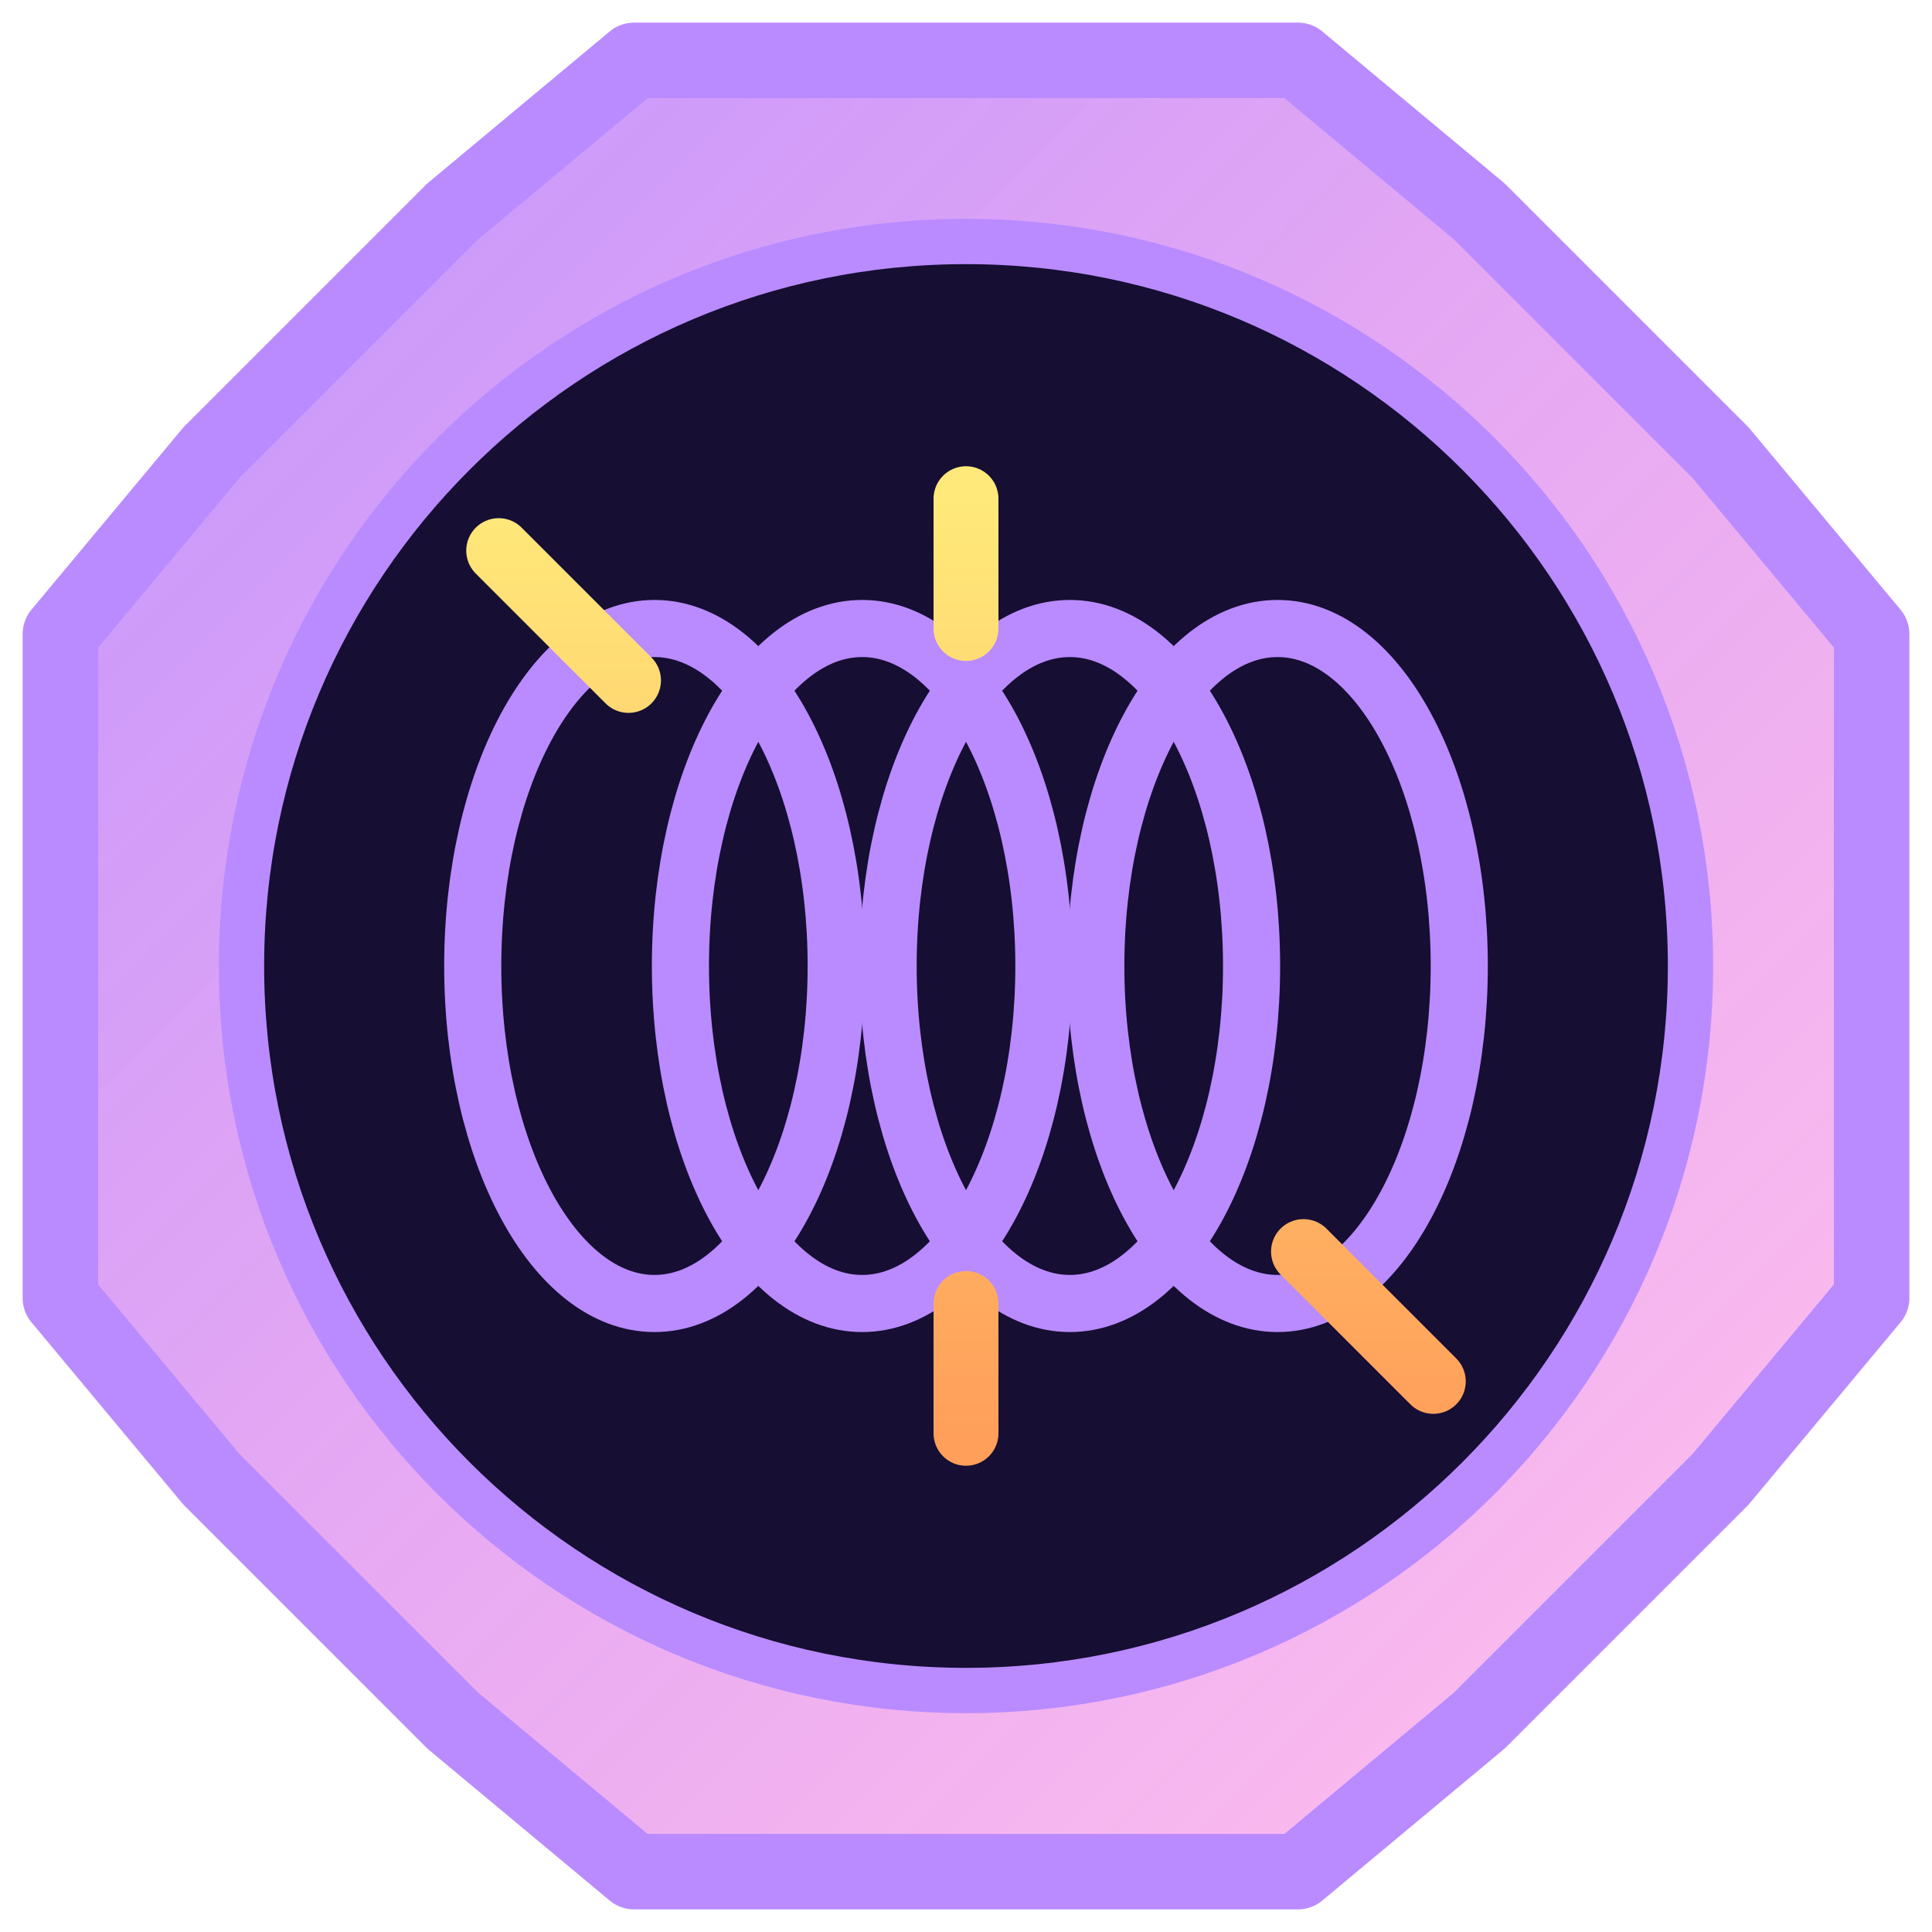
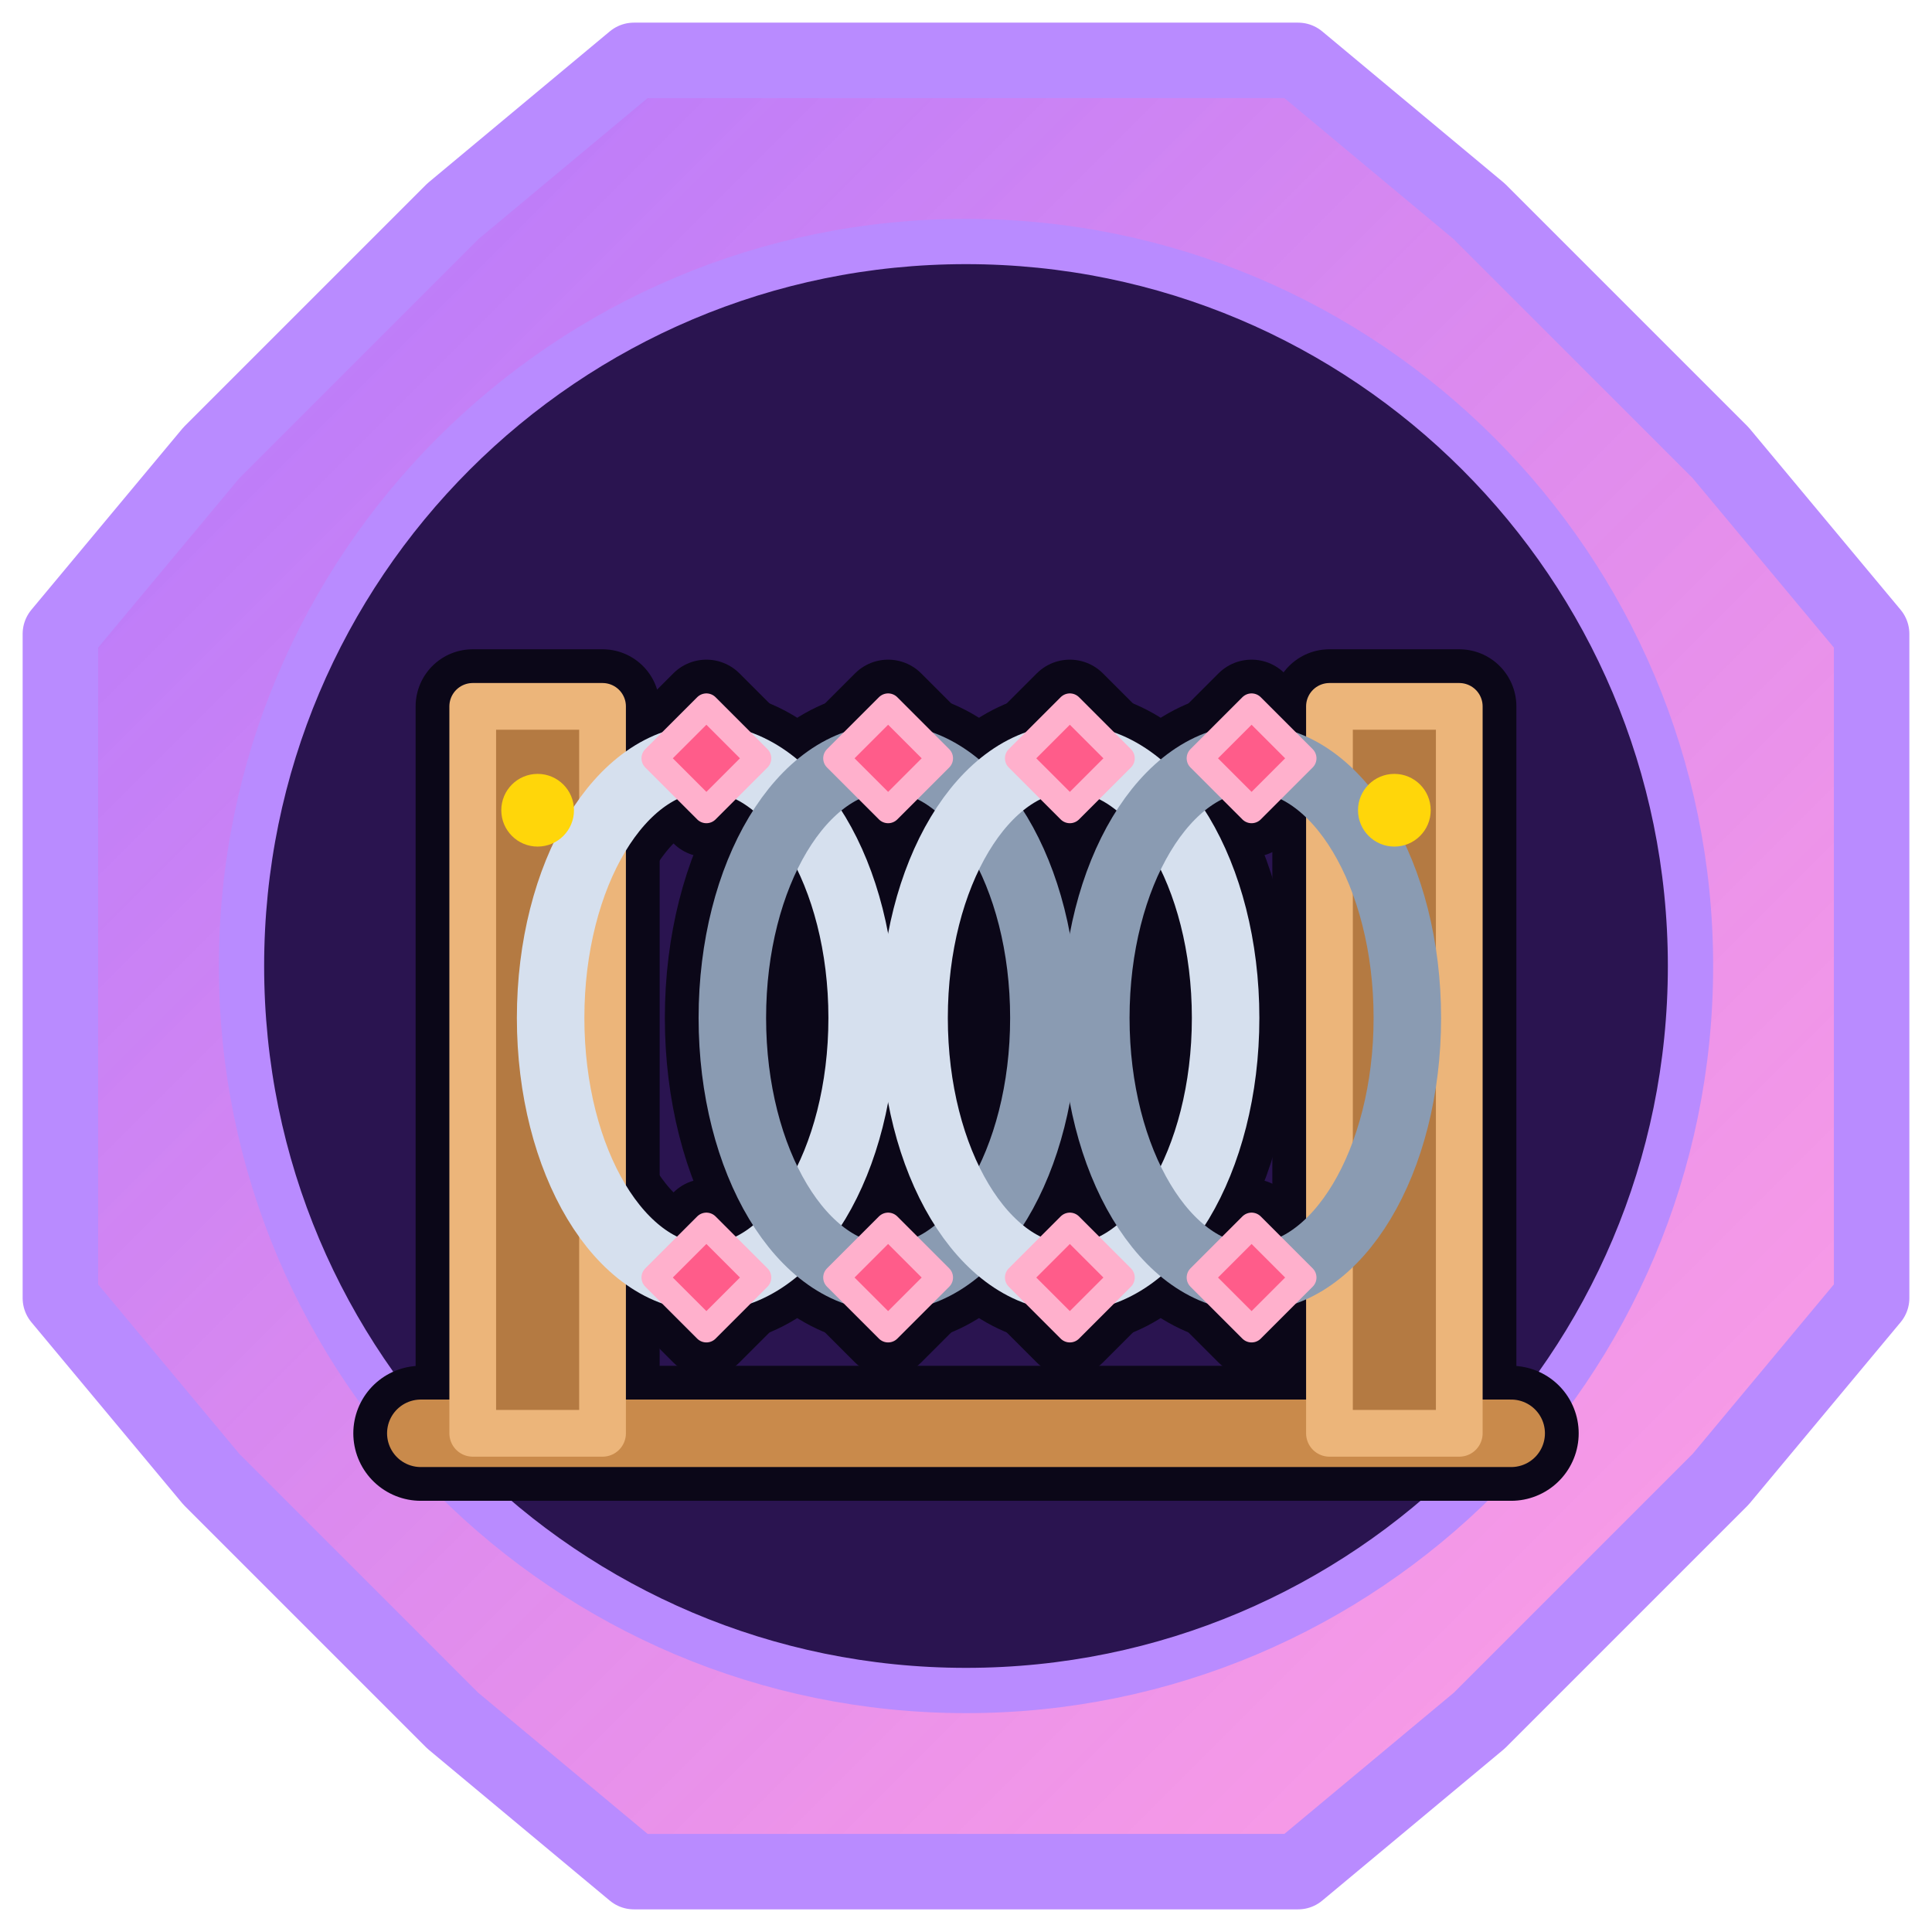
<svg xmlns="http://www.w3.org/2000/svg" viewBox="0 0 64 64" role="img" aria-label="Razor Coils">
  <defs>
    <linearGradient id="p15" x1="0" y1="0" x2="1" y2="1">
-       <stop offset="0" stop-color="#8b3dff" stop-opacity=".55" />
-       <stop offset="1" stop-color="#ff2ec4" stop-opacity=".3" />
-     </linearGradient>
-     <linearGradient id="g15" x1="0" y1="0" x2="0" y2="1">
-       <stop offset="0" stop-color="#ffe97a" />
-       <stop offset="1" stop-color="#ff9f5a" />
+       <stop offset="0" stop-color="#8b3dff" stop-opacity=".7" />
+       <stop offset="1" stop-color="#ff2ec4" stop-opacity=".45" />
    </linearGradient>
  </defs>
-   <path d="M21 2h22l6 5 8 8 5 6v22l-5 6-8 8-6 5H21l-6-5-8-8-5-6V21l5-6 8-8z" fill="url(#p15)" stroke="#b98bff" stroke-width="2.500" stroke-linejoin="round" />
-   <circle cx="32" cy="32" r="24" fill="#160e33" stroke="#b98bff" stroke-width="1.500" />
+   <path d="M21 2h22l6 5 8 8 5 6v22l-5 6-8 8-6 5H21l-6-5-8-8-5-6V21l5-6 8-8z" fill="url(#p15)" fill-opacity="1" stroke="#b98bff" stroke-width="2.5" stroke-linecap="round" stroke-linejoin="round" />
+   <circle cx="32" cy="32" r="24" fill="#2a1450" fill-opacity="1" stroke="#b98bff" stroke-width="1.5" />
  <g transform="translate(32 32) scale(0.86) translate(-32 -32)">
-     <path d="M13 32a7 13 0 1 0 14 0a7 13 0 1 0 -14 0z" stroke-linecap="round" stroke-linejoin="round" fill="none" stroke="#b98bff" stroke-width="2.200" />
-     <path d="M21 32a7 13 0 1 0 14 0a7 13 0 1 0 -14 0z" stroke-linecap="round" stroke-linejoin="round" fill="none" stroke="#b98bff" stroke-width="2.200" />
-     <path d="M29 32a7 13 0 1 0 14 0a7 13 0 1 0 -14 0z" stroke-linecap="round" stroke-linejoin="round" fill="none" stroke="#b98bff" stroke-width="2.200" />
-     <path d="M37 32a7 13 0 1 0 14 0a7 13 0 1 0 -14 0z" stroke-linecap="round" stroke-linejoin="round" fill="none" stroke="#b98bff" stroke-width="2.200" />
-     <path d="M14 16l5 5M50 48l-5-5M32 14v5M32 50v-5" stroke-linecap="round" stroke-linejoin="round" fill="none" stroke="url(#g15)" stroke-width="2.500" />
+     <path d="M11 50h42" fill="none" fill-opacity="1" stroke="#0b0718" stroke-width="5.2" stroke-linecap="round" stroke-linejoin="round" />
+     <path d="M13 22h5v28h-5z" fill="#0b0718" fill-opacity="1" stroke="#0b0718" stroke-width="4.4" stroke-linecap="round" stroke-linejoin="round" />
+     <path d="M46 22h5v28h-5z" fill="#0b0718" fill-opacity="1" stroke="#0b0718" stroke-width="4.4" stroke-linecap="round" stroke-linejoin="round" />
+     <path d="M16 34a6 10 0 1 0 12 0a6 10 0 1 0 -12 0z" fill="none" fill-opacity="1" stroke="#0b0718" stroke-width="5.2" stroke-linecap="round" stroke-linejoin="round" />
+     <path d="M23 34a6 10 0 1 0 12 0a6 10 0 1 0 -12 0z" fill="none" fill-opacity="1" stroke="#0b0718" stroke-width="5.2" stroke-linecap="round" stroke-linejoin="round" />
+     <path d="M30 34a6 10 0 1 0 12 0a6 10 0 1 0 -12 0z" fill="none" fill-opacity="1" stroke="#0b0718" stroke-width="5.2" stroke-linecap="round" stroke-linejoin="round" />
+     <path d="M37 34a6 10 0 1 0 12 0a6 10 0 1 0 -12 0z" fill="none" fill-opacity="1" stroke="#0b0718" stroke-width="5.2" stroke-linecap="round" stroke-linejoin="round" />
+     <path d="M20 24l2-2 2 2-2 2zM20 44l2-2 2 2-2 2z" fill="#0b0718" fill-opacity="1" stroke="#0b0718" stroke-width="3.6" stroke-linecap="round" stroke-linejoin="round" />
+     <path d="M27 24l2-2 2 2-2 2zM27 44l2-2 2 2-2 2z" fill="#0b0718" fill-opacity="1" stroke="#0b0718" stroke-width="3.6" stroke-linecap="round" stroke-linejoin="round" />
+     <path d="M34 24l2-2 2 2-2 2zM34 44l2-2 2 2-2 2z" fill="#0b0718" fill-opacity="1" stroke="#0b0718" stroke-width="3.6" stroke-linecap="round" stroke-linejoin="round" />
+     <path d="M41 24l2-2 2 2-2 2zM41 44l2-2 2 2-2 2z" fill="#0b0718" fill-opacity="1" stroke="#0b0718" stroke-width="3.6" stroke-linecap="round" stroke-linejoin="round" />
+     <circle cx="15.5" cy="26" r="1.4" fill="none" stroke="none" />
+     <circle cx="48.5" cy="26" r="1.4" fill="none" stroke="none" />
+     <path d="M11 50h42" fill="none" fill-opacity="1" stroke="#c98a4b" stroke-width="2.6" stroke-linecap="round" stroke-linejoin="round" />
+     <path d="M13 22h5v28h-5z" fill="#b47a42" fill-opacity="1" stroke="#ecb57a" stroke-width="1.8" stroke-linecap="round" stroke-linejoin="round" />
+     <path d="M46 22h5v28h-5z" fill="#b47a42" fill-opacity="1" stroke="#ecb57a" stroke-width="1.8" stroke-linecap="round" stroke-linejoin="round" />
+     <path d="M16 34a6 10 0 1 0 12 0a6 10 0 1 0 -12 0z" fill="none" fill-opacity="1" stroke="#d6e0ee" stroke-width="2.6" stroke-linecap="round" stroke-linejoin="round" />
+     <path d="M23 34a6 10 0 1 0 12 0a6 10 0 1 0 -12 0z" fill="none" fill-opacity="1" stroke="#8a9bb2" stroke-width="2.6" stroke-linecap="round" stroke-linejoin="round" />
+     <path d="M30 34a6 10 0 1 0 12 0a6 10 0 1 0 -12 0z" fill="none" fill-opacity="1" stroke="#d6e0ee" stroke-width="2.6" stroke-linecap="round" stroke-linejoin="round" />
+     <path d="M37 34a6 10 0 1 0 12 0a6 10 0 1 0 -12 0z" fill="none" fill-opacity="1" stroke="#8a9bb2" stroke-width="2.6" stroke-linecap="round" stroke-linejoin="round" />
+     <path d="M20 24l2-2 2 2-2 2zM20 44l2-2 2 2-2 2z" fill="#ff5c8a" fill-opacity="1" stroke="#ffb0cc" stroke-width="1" stroke-linecap="round" stroke-linejoin="round" />
+     <path d="M27 24l2-2 2 2-2 2zM27 44l2-2 2 2-2 2z" fill="#ff5c8a" fill-opacity="1" stroke="#ffb0cc" stroke-width="1" stroke-linecap="round" stroke-linejoin="round" />
+     <path d="M34 24l2-2 2 2-2 2zM34 44l2-2 2 2-2 2z" fill="#ff5c8a" fill-opacity="1" stroke="#ffb0cc" stroke-width="1" stroke-linecap="round" stroke-linejoin="round" />
+     <path d="M41 24l2-2 2 2-2 2zM41 44l2-2 2 2-2 2z" fill="#ff5c8a" fill-opacity="1" stroke="#ffb0cc" stroke-width="1" stroke-linecap="round" stroke-linejoin="round" />
+     <circle cx="15.5" cy="26" r="1.4" fill="#ffd60a" fill-opacity="1" stroke="none" stroke-width="0" />
+     <circle cx="48.5" cy="26" r="1.4" fill="#ffd60a" fill-opacity="1" stroke="none" stroke-width="0" />
  </g>
</svg>
